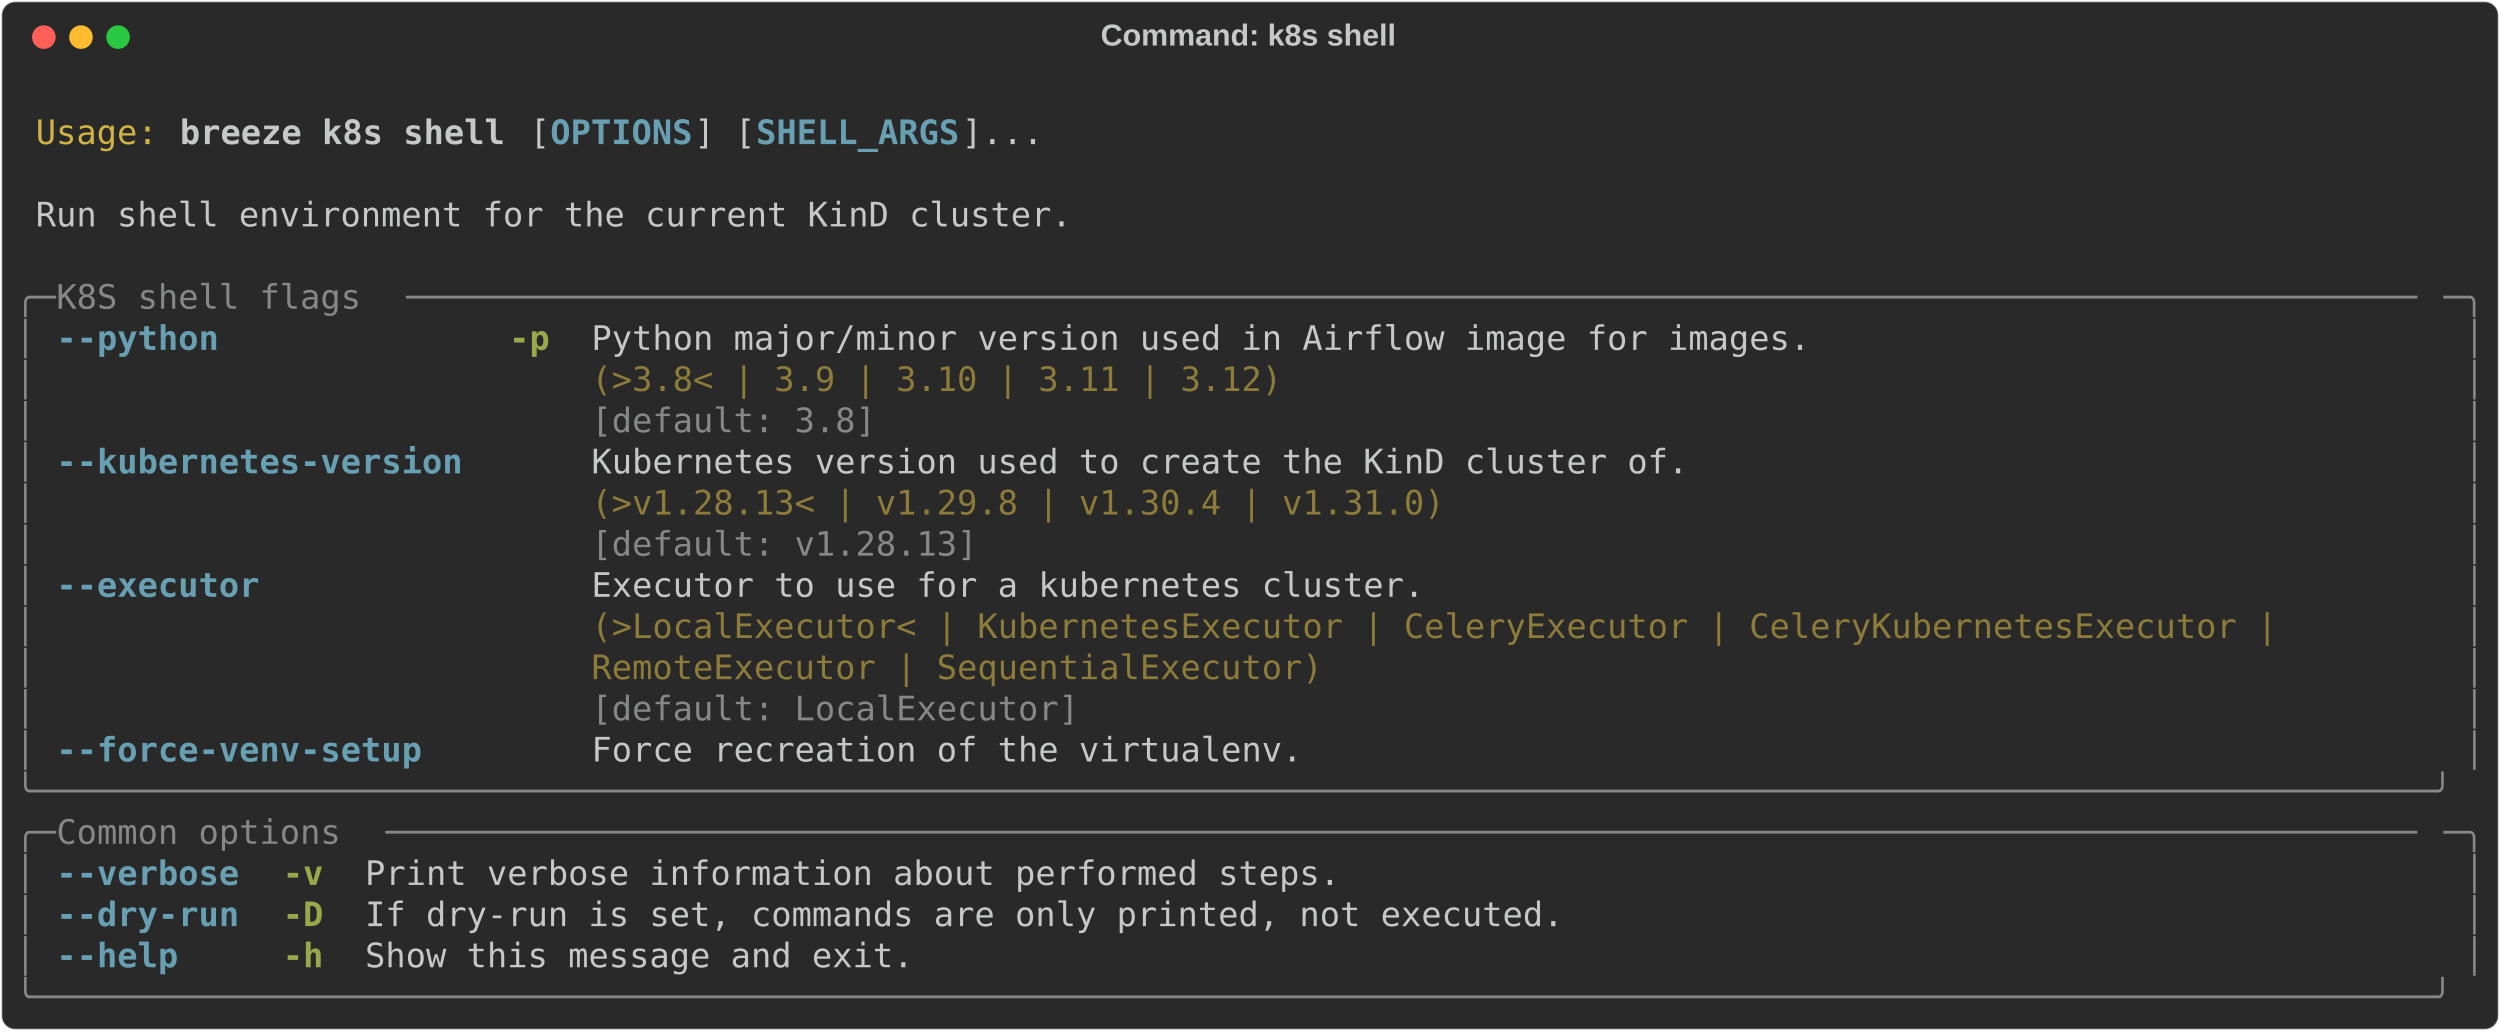
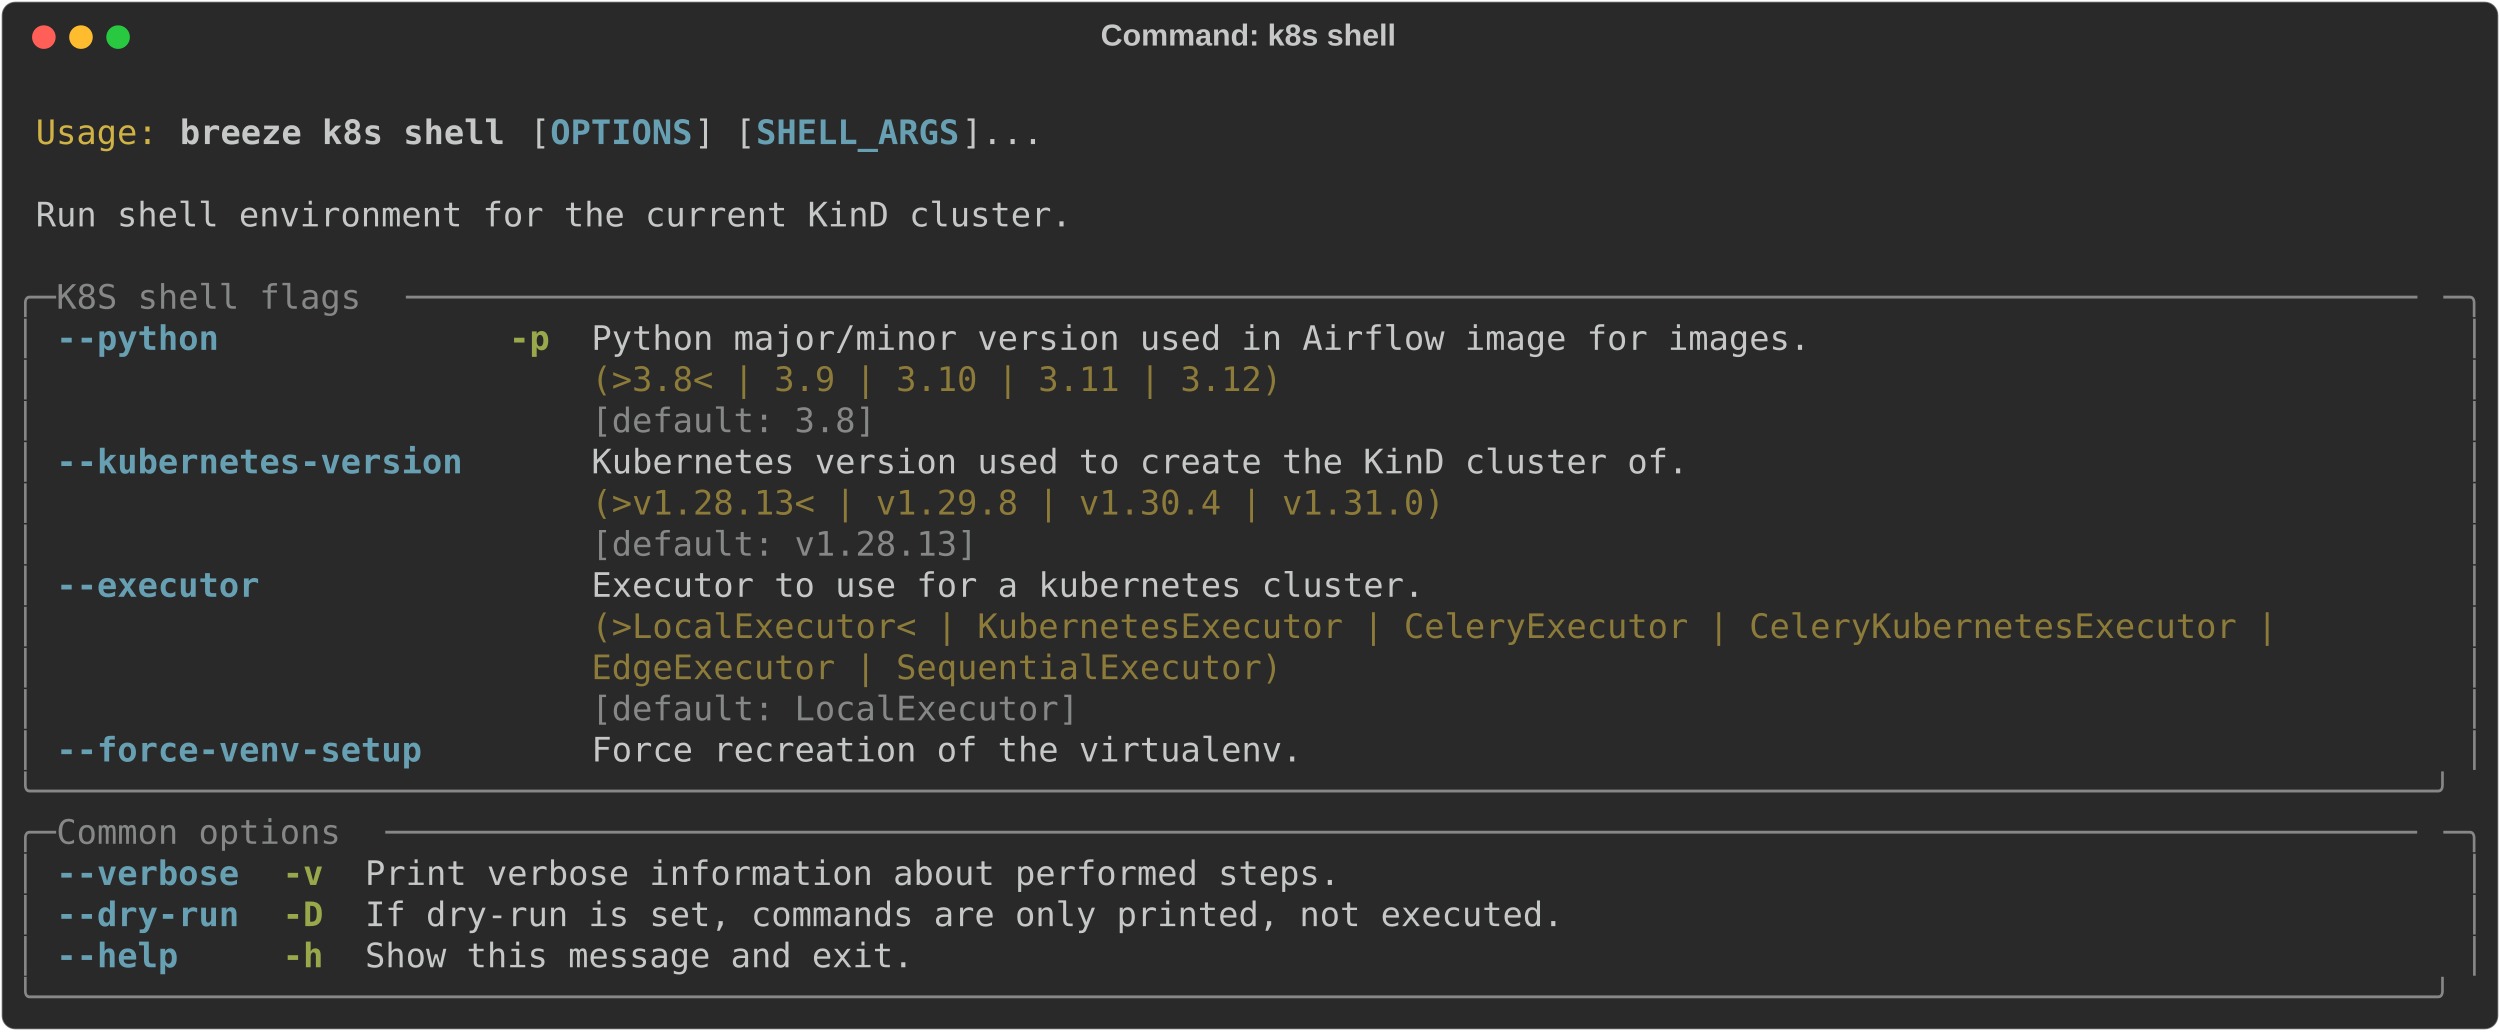
<svg xmlns="http://www.w3.org/2000/svg" class="rich-terminal" viewBox="0 0 1482 611.2">
  <style>

    @font-face {
        font-family: "Fira Code";
        src: local("FiraCode-Regular"),
                url("https://cdnjs.cloudflare.com/ajax/libs/firacode/6.2.0/woff2/FiraCode-Regular.woff2") format("woff2"),
                url("https://cdnjs.cloudflare.com/ajax/libs/firacode/6.2.0/woff/FiraCode-Regular.woff") format("woff");
        font-style: normal;
        font-weight: 400;
    }
    @font-face {
        font-family: "Fira Code";
        src: local("FiraCode-Bold"),
                url("https://cdnjs.cloudflare.com/ajax/libs/firacode/6.2.0/woff2/FiraCode-Bold.woff2") format("woff2"),
                url("https://cdnjs.cloudflare.com/ajax/libs/firacode/6.2.0/woff/FiraCode-Bold.woff") format("woff");
        font-style: bold;
        font-weight: 700;
    }

    .breeze-k8s-shell-matrix {
        font-family: Fira Code, monospace;
        font-size: 20px;
        line-height: 24.4px;
        font-variant-east-asian: full-width;
    }

    .breeze-k8s-shell-title {
        font-size: 18px;
        font-weight: bold;
        font-family: arial;
    }

    .breeze-k8s-shell-r1 { fill: #c5c8c6 }
.breeze-k8s-shell-r2 { fill: #d0b344 }
.breeze-k8s-shell-r3 { fill: #c5c8c6;font-weight: bold }
.breeze-k8s-shell-r4 { fill: #68a0b3;font-weight: bold }
.breeze-k8s-shell-r5 { fill: #868887 }
.breeze-k8s-shell-r6 { fill: #98a84b;font-weight: bold }
.breeze-k8s-shell-r7 { fill: #8d7b39 }
    </style>
  <defs>
    <clipPath id="breeze-k8s-shell-clip-terminal">
      <rect x="0" y="0" width="1463.0" height="560.2" />
    </clipPath>
    <clipPath id="breeze-k8s-shell-line-0">
      <rect x="0" y="1.5" width="1464" height="24.65" />
    </clipPath>
    <clipPath id="breeze-k8s-shell-line-1">
      <rect x="0" y="25.9" width="1464" height="24.65" />
    </clipPath>
    <clipPath id="breeze-k8s-shell-line-2">
      <rect x="0" y="50.3" width="1464" height="24.65" />
    </clipPath>
    <clipPath id="breeze-k8s-shell-line-3">
      <rect x="0" y="74.7" width="1464" height="24.65" />
    </clipPath>
    <clipPath id="breeze-k8s-shell-line-4">
      <rect x="0" y="99.1" width="1464" height="24.65" />
    </clipPath>
    <clipPath id="breeze-k8s-shell-line-5">
      <rect x="0" y="123.5" width="1464" height="24.65" />
    </clipPath>
    <clipPath id="breeze-k8s-shell-line-6">
      <rect x="0" y="147.9" width="1464" height="24.65" />
    </clipPath>
    <clipPath id="breeze-k8s-shell-line-7">
      <rect x="0" y="172.3" width="1464" height="24.65" />
    </clipPath>
    <clipPath id="breeze-k8s-shell-line-8">
      <rect x="0" y="196.7" width="1464" height="24.65" />
    </clipPath>
    <clipPath id="breeze-k8s-shell-line-9">
      <rect x="0" y="221.1" width="1464" height="24.65" />
    </clipPath>
    <clipPath id="breeze-k8s-shell-line-10">
      <rect x="0" y="245.5" width="1464" height="24.65" />
    </clipPath>
    <clipPath id="breeze-k8s-shell-line-11">
      <rect x="0" y="269.9" width="1464" height="24.65" />
    </clipPath>
    <clipPath id="breeze-k8s-shell-line-12">
      <rect x="0" y="294.3" width="1464" height="24.65" />
    </clipPath>
    <clipPath id="breeze-k8s-shell-line-13">
      <rect x="0" y="318.7" width="1464" height="24.65" />
    </clipPath>
    <clipPath id="breeze-k8s-shell-line-14">
      <rect x="0" y="343.1" width="1464" height="24.65" />
    </clipPath>
    <clipPath id="breeze-k8s-shell-line-15">
      <rect x="0" y="367.5" width="1464" height="24.65" />
    </clipPath>
    <clipPath id="breeze-k8s-shell-line-16">
      <rect x="0" y="391.9" width="1464" height="24.65" />
    </clipPath>
    <clipPath id="breeze-k8s-shell-line-17">
      <rect x="0" y="416.3" width="1464" height="24.65" />
    </clipPath>
    <clipPath id="breeze-k8s-shell-line-18">
      <rect x="0" y="440.7" width="1464" height="24.65" />
    </clipPath>
    <clipPath id="breeze-k8s-shell-line-19">
      <rect x="0" y="465.1" width="1464" height="24.65" />
    </clipPath>
    <clipPath id="breeze-k8s-shell-line-20">
      <rect x="0" y="489.5" width="1464" height="24.65" />
    </clipPath>
    <clipPath id="breeze-k8s-shell-line-21">
      <rect x="0" y="513.9" width="1464" height="24.65" />
    </clipPath>
  </defs>
  <rect fill="#292929" stroke="rgba(255,255,255,0.35)" stroke-width="1" x="1" y="1" width="1480" height="609.2" rx="8" />
  <text class="breeze-k8s-shell-title" fill="#c5c8c6" text-anchor="middle" x="740" y="27">Command: k8s shell</text>
  <g transform="translate(26,22)">
    <circle cx="0" cy="0" r="7" fill="#ff5f57" />
    <circle cx="22" cy="0" r="7" fill="#febc2e" />
    <circle cx="44" cy="0" r="7" fill="#28c840" />
  </g>
  <g transform="translate(9, 41)" clip-path="url(#breeze-k8s-shell-clip-terminal)">
    <g class="breeze-k8s-shell-matrix">
      <text class="breeze-k8s-shell-r1" x="1464" y="20" textLength="12.2" clip-path="url(#breeze-k8s-shell-line-0)">
</text>
      <text class="breeze-k8s-shell-r2" x="12.2" y="44.4" textLength="73.2" clip-path="url(#breeze-k8s-shell-line-1)">Usage:</text>
      <text class="breeze-k8s-shell-r3" x="97.6" y="44.4" textLength="195.2" clip-path="url(#breeze-k8s-shell-line-1)">breeze k8s shell</text>
      <text class="breeze-k8s-shell-r1" x="305" y="44.4" textLength="12.2" clip-path="url(#breeze-k8s-shell-line-1)">[</text>
      <text class="breeze-k8s-shell-r4" x="317.2" y="44.4" textLength="85.4" clip-path="url(#breeze-k8s-shell-line-1)">OPTIONS</text>
      <text class="breeze-k8s-shell-r1" x="402.6" y="44.4" textLength="36.6" clip-path="url(#breeze-k8s-shell-line-1)">] [</text>
      <text class="breeze-k8s-shell-r4" x="439.2" y="44.4" textLength="122" clip-path="url(#breeze-k8s-shell-line-1)">SHELL_ARGS</text>
      <text class="breeze-k8s-shell-r1" x="561.2" y="44.4" textLength="48.8" clip-path="url(#breeze-k8s-shell-line-1)">]...</text>
      <text class="breeze-k8s-shell-r1" x="1464" y="44.4" textLength="12.2" clip-path="url(#breeze-k8s-shell-line-1)">
</text>
      <text class="breeze-k8s-shell-r1" x="1464" y="68.8" textLength="12.2" clip-path="url(#breeze-k8s-shell-line-2)">
</text>
      <text class="breeze-k8s-shell-r1" x="12.2" y="93.2" textLength="622.2" clip-path="url(#breeze-k8s-shell-line-3)">Run shell environment for the current KinD cluster.</text>
      <text class="breeze-k8s-shell-r1" x="1464" y="93.2" textLength="12.2" clip-path="url(#breeze-k8s-shell-line-3)">
</text>
      <text class="breeze-k8s-shell-r1" x="1464" y="117.6" textLength="12.2" clip-path="url(#breeze-k8s-shell-line-4)">
</text>
      <text class="breeze-k8s-shell-r5" x="0" y="142" textLength="24.4" clip-path="url(#breeze-k8s-shell-line-5)">╭─</text>
      <text class="breeze-k8s-shell-r5" x="24.4" y="142" textLength="207.4" clip-path="url(#breeze-k8s-shell-line-5)"> K8S shell flags </text>
      <text class="breeze-k8s-shell-r5" x="231.8" y="142" textLength="1207.8" clip-path="url(#breeze-k8s-shell-line-5)">───────────────────────────────────────────────────────────────────────────────────────────────────</text>
      <text class="breeze-k8s-shell-r5" x="1439.6" y="142" textLength="24.4" clip-path="url(#breeze-k8s-shell-line-5)">─╮</text>
      <text class="breeze-k8s-shell-r1" x="1464" y="142" textLength="12.2" clip-path="url(#breeze-k8s-shell-line-5)">
</text>
      <text class="breeze-k8s-shell-r5" x="0" y="166.4" textLength="12.2" clip-path="url(#breeze-k8s-shell-line-6)">│</text>
      <text class="breeze-k8s-shell-r4" x="24.4" y="166.4" textLength="97.6" clip-path="url(#breeze-k8s-shell-line-6)">--python</text>
      <text class="breeze-k8s-shell-r6" x="292.8" y="166.4" textLength="24.4" clip-path="url(#breeze-k8s-shell-line-6)">-p</text>
      <text class="breeze-k8s-shell-r1" x="341.6" y="166.4" textLength="732" clip-path="url(#breeze-k8s-shell-line-6)">Python major/minor version used in Airflow image for images.</text>
      <text class="breeze-k8s-shell-r5" x="1451.8" y="166.4" textLength="12.2" clip-path="url(#breeze-k8s-shell-line-6)">│</text>
      <text class="breeze-k8s-shell-r1" x="1464" y="166.4" textLength="12.2" clip-path="url(#breeze-k8s-shell-line-6)">
</text>
      <text class="breeze-k8s-shell-r5" x="0" y="190.8" textLength="12.2" clip-path="url(#breeze-k8s-shell-line-7)">│</text>
      <text class="breeze-k8s-shell-r7" x="341.6" y="190.8" textLength="732" clip-path="url(#breeze-k8s-shell-line-7)">(&gt;3.8&lt; | 3.9 | 3.10 | 3.11 | 3.12)                          </text>
      <text class="breeze-k8s-shell-r5" x="1451.8" y="190.8" textLength="12.2" clip-path="url(#breeze-k8s-shell-line-7)">│</text>
      <text class="breeze-k8s-shell-r1" x="1464" y="190.8" textLength="12.2" clip-path="url(#breeze-k8s-shell-line-7)">
</text>
      <text class="breeze-k8s-shell-r5" x="0" y="215.2" textLength="12.2" clip-path="url(#breeze-k8s-shell-line-8)">│</text>
      <text class="breeze-k8s-shell-r5" x="341.6" y="215.2" textLength="732" clip-path="url(#breeze-k8s-shell-line-8)">[default: 3.8]                                              </text>
      <text class="breeze-k8s-shell-r5" x="1451.8" y="215.2" textLength="12.2" clip-path="url(#breeze-k8s-shell-line-8)">│</text>
      <text class="breeze-k8s-shell-r1" x="1464" y="215.2" textLength="12.2" clip-path="url(#breeze-k8s-shell-line-8)">
</text>
      <text class="breeze-k8s-shell-r5" x="0" y="239.6" textLength="12.2" clip-path="url(#breeze-k8s-shell-line-9)">│</text>
      <text class="breeze-k8s-shell-r4" x="24.4" y="239.6" textLength="244" clip-path="url(#breeze-k8s-shell-line-9)">--kubernetes-version</text>
      <text class="breeze-k8s-shell-r1" x="341.6" y="239.6" textLength="658.8" clip-path="url(#breeze-k8s-shell-line-9)">Kubernetes version used to create the KinD cluster of.</text>
      <text class="breeze-k8s-shell-r5" x="1451.8" y="239.6" textLength="12.2" clip-path="url(#breeze-k8s-shell-line-9)">│</text>
      <text class="breeze-k8s-shell-r1" x="1464" y="239.6" textLength="12.2" clip-path="url(#breeze-k8s-shell-line-9)">
</text>
      <text class="breeze-k8s-shell-r5" x="0" y="264" textLength="12.2" clip-path="url(#breeze-k8s-shell-line-10)">│</text>
      <text class="breeze-k8s-shell-r7" x="341.6" y="264" textLength="658.8" clip-path="url(#breeze-k8s-shell-line-10)">(&gt;v1.28.13&lt; | v1.29.8 | v1.30.4 | v1.31.0)            </text>
      <text class="breeze-k8s-shell-r5" x="1451.8" y="264" textLength="12.2" clip-path="url(#breeze-k8s-shell-line-10)">│</text>
      <text class="breeze-k8s-shell-r1" x="1464" y="264" textLength="12.2" clip-path="url(#breeze-k8s-shell-line-10)">
</text>
      <text class="breeze-k8s-shell-r5" x="0" y="288.4" textLength="12.2" clip-path="url(#breeze-k8s-shell-line-11)">│</text>
      <text class="breeze-k8s-shell-r5" x="341.6" y="288.4" textLength="658.8" clip-path="url(#breeze-k8s-shell-line-11)">[default: v1.28.13]                                   </text>
      <text class="breeze-k8s-shell-r5" x="1451.8" y="288.4" textLength="12.2" clip-path="url(#breeze-k8s-shell-line-11)">│</text>
      <text class="breeze-k8s-shell-r1" x="1464" y="288.4" textLength="12.2" clip-path="url(#breeze-k8s-shell-line-11)">
</text>
      <text class="breeze-k8s-shell-r5" x="0" y="312.8" textLength="12.2" clip-path="url(#breeze-k8s-shell-line-12)">│</text>
      <text class="breeze-k8s-shell-r4" x="24.4" y="312.8" textLength="122" clip-path="url(#breeze-k8s-shell-line-12)">--executor</text>
      <text class="breeze-k8s-shell-r1" x="341.6" y="312.8" textLength="1098" clip-path="url(#breeze-k8s-shell-line-12)">Executor to use for a kubernetes cluster.                                                 </text>
      <text class="breeze-k8s-shell-r5" x="1451.8" y="312.8" textLength="12.2" clip-path="url(#breeze-k8s-shell-line-12)">│</text>
      <text class="breeze-k8s-shell-r1" x="1464" y="312.8" textLength="12.2" clip-path="url(#breeze-k8s-shell-line-12)">
</text>
      <text class="breeze-k8s-shell-r5" x="0" y="337.2" textLength="12.2" clip-path="url(#breeze-k8s-shell-line-13)">│</text>
      <text class="breeze-k8s-shell-r7" x="341.6" y="337.2" textLength="1098" clip-path="url(#breeze-k8s-shell-line-13)">(&gt;LocalExecutor&lt; | KubernetesExecutor | CeleryExecutor | CeleryKubernetesExecutor |       </text>
      <text class="breeze-k8s-shell-r5" x="1451.8" y="337.2" textLength="12.2" clip-path="url(#breeze-k8s-shell-line-13)">│</text>
      <text class="breeze-k8s-shell-r1" x="1464" y="337.2" textLength="12.2" clip-path="url(#breeze-k8s-shell-line-13)">
</text>
      <text class="breeze-k8s-shell-r5" x="0" y="361.6" textLength="12.2" clip-path="url(#breeze-k8s-shell-line-14)">│</text>
-       <text class="breeze-k8s-shell-r7" x="341.6" y="361.6" textLength="1098" clip-path="url(#breeze-k8s-shell-line-14)">RemoteExecutor | SequentialExecutor)                                                      </text>
+       <text class="breeze-k8s-shell-r7" x="341.6" y="361.6" textLength="1098" clip-path="url(#breeze-k8s-shell-line-14)">EdgeExecutor | SequentialExecutor)                                                        </text>
      <text class="breeze-k8s-shell-r5" x="1451.8" y="361.6" textLength="12.2" clip-path="url(#breeze-k8s-shell-line-14)">│</text>
      <text class="breeze-k8s-shell-r1" x="1464" y="361.6" textLength="12.2" clip-path="url(#breeze-k8s-shell-line-14)">
</text>
      <text class="breeze-k8s-shell-r5" x="0" y="386" textLength="12.2" clip-path="url(#breeze-k8s-shell-line-15)">│</text>
      <text class="breeze-k8s-shell-r5" x="341.6" y="386" textLength="1098" clip-path="url(#breeze-k8s-shell-line-15)">[default: LocalExecutor]                                                                  </text>
      <text class="breeze-k8s-shell-r5" x="1451.8" y="386" textLength="12.2" clip-path="url(#breeze-k8s-shell-line-15)">│</text>
      <text class="breeze-k8s-shell-r1" x="1464" y="386" textLength="12.2" clip-path="url(#breeze-k8s-shell-line-15)">
</text>
      <text class="breeze-k8s-shell-r5" x="0" y="410.4" textLength="12.2" clip-path="url(#breeze-k8s-shell-line-16)">│</text>
      <text class="breeze-k8s-shell-r4" x="24.4" y="410.4" textLength="219.6" clip-path="url(#breeze-k8s-shell-line-16)">--force-venv-setup</text>
      <text class="breeze-k8s-shell-r1" x="341.6" y="410.4" textLength="427" clip-path="url(#breeze-k8s-shell-line-16)">Force recreation of the virtualenv.</text>
      <text class="breeze-k8s-shell-r5" x="1451.8" y="410.4" textLength="12.2" clip-path="url(#breeze-k8s-shell-line-16)">│</text>
      <text class="breeze-k8s-shell-r1" x="1464" y="410.4" textLength="12.2" clip-path="url(#breeze-k8s-shell-line-16)">
</text>
      <text class="breeze-k8s-shell-r5" x="0" y="434.8" textLength="1464" clip-path="url(#breeze-k8s-shell-line-17)">╰──────────────────────────────────────────────────────────────────────────────────────────────────────────────────────╯</text>
      <text class="breeze-k8s-shell-r1" x="1464" y="434.8" textLength="12.2" clip-path="url(#breeze-k8s-shell-line-17)">
</text>
      <text class="breeze-k8s-shell-r5" x="0" y="459.2" textLength="24.4" clip-path="url(#breeze-k8s-shell-line-18)">╭─</text>
      <text class="breeze-k8s-shell-r5" x="24.4" y="459.2" textLength="195.2" clip-path="url(#breeze-k8s-shell-line-18)"> Common options </text>
      <text class="breeze-k8s-shell-r5" x="219.6" y="459.2" textLength="1220" clip-path="url(#breeze-k8s-shell-line-18)">────────────────────────────────────────────────────────────────────────────────────────────────────</text>
      <text class="breeze-k8s-shell-r5" x="1439.6" y="459.2" textLength="24.4" clip-path="url(#breeze-k8s-shell-line-18)">─╮</text>
      <text class="breeze-k8s-shell-r1" x="1464" y="459.2" textLength="12.2" clip-path="url(#breeze-k8s-shell-line-18)">
</text>
      <text class="breeze-k8s-shell-r5" x="0" y="483.6" textLength="12.2" clip-path="url(#breeze-k8s-shell-line-19)">│</text>
      <text class="breeze-k8s-shell-r4" x="24.4" y="483.6" textLength="109.8" clip-path="url(#breeze-k8s-shell-line-19)">--verbose</text>
      <text class="breeze-k8s-shell-r6" x="158.6" y="483.6" textLength="24.4" clip-path="url(#breeze-k8s-shell-line-19)">-v</text>
      <text class="breeze-k8s-shell-r1" x="207.4" y="483.6" textLength="585.6" clip-path="url(#breeze-k8s-shell-line-19)">Print verbose information about performed steps.</text>
      <text class="breeze-k8s-shell-r5" x="1451.8" y="483.6" textLength="12.2" clip-path="url(#breeze-k8s-shell-line-19)">│</text>
      <text class="breeze-k8s-shell-r1" x="1464" y="483.6" textLength="12.2" clip-path="url(#breeze-k8s-shell-line-19)">
</text>
      <text class="breeze-k8s-shell-r5" x="0" y="508" textLength="12.2" clip-path="url(#breeze-k8s-shell-line-20)">│</text>
      <text class="breeze-k8s-shell-r4" x="24.4" y="508" textLength="109.8" clip-path="url(#breeze-k8s-shell-line-20)">--dry-run</text>
      <text class="breeze-k8s-shell-r6" x="158.6" y="508" textLength="24.4" clip-path="url(#breeze-k8s-shell-line-20)">-D</text>
      <text class="breeze-k8s-shell-r1" x="207.4" y="508" textLength="719.8" clip-path="url(#breeze-k8s-shell-line-20)">If dry-run is set, commands are only printed, not executed.</text>
      <text class="breeze-k8s-shell-r5" x="1451.8" y="508" textLength="12.2" clip-path="url(#breeze-k8s-shell-line-20)">│</text>
      <text class="breeze-k8s-shell-r1" x="1464" y="508" textLength="12.2" clip-path="url(#breeze-k8s-shell-line-20)">
</text>
      <text class="breeze-k8s-shell-r5" x="0" y="532.4" textLength="12.2" clip-path="url(#breeze-k8s-shell-line-21)">│</text>
      <text class="breeze-k8s-shell-r4" x="24.4" y="532.4" textLength="73.2" clip-path="url(#breeze-k8s-shell-line-21)">--help</text>
      <text class="breeze-k8s-shell-r6" x="158.6" y="532.4" textLength="24.4" clip-path="url(#breeze-k8s-shell-line-21)">-h</text>
      <text class="breeze-k8s-shell-r1" x="207.4" y="532.4" textLength="329.4" clip-path="url(#breeze-k8s-shell-line-21)">Show this message and exit.</text>
      <text class="breeze-k8s-shell-r5" x="1451.8" y="532.4" textLength="12.2" clip-path="url(#breeze-k8s-shell-line-21)">│</text>
      <text class="breeze-k8s-shell-r1" x="1464" y="532.4" textLength="12.2" clip-path="url(#breeze-k8s-shell-line-21)">
</text>
      <text class="breeze-k8s-shell-r5" x="0" y="556.8" textLength="1464" clip-path="url(#breeze-k8s-shell-line-22)">╰──────────────────────────────────────────────────────────────────────────────────────────────────────────────────────╯</text>
      <text class="breeze-k8s-shell-r1" x="1464" y="556.8" textLength="12.2" clip-path="url(#breeze-k8s-shell-line-22)">
</text>
    </g>
  </g>
</svg>
